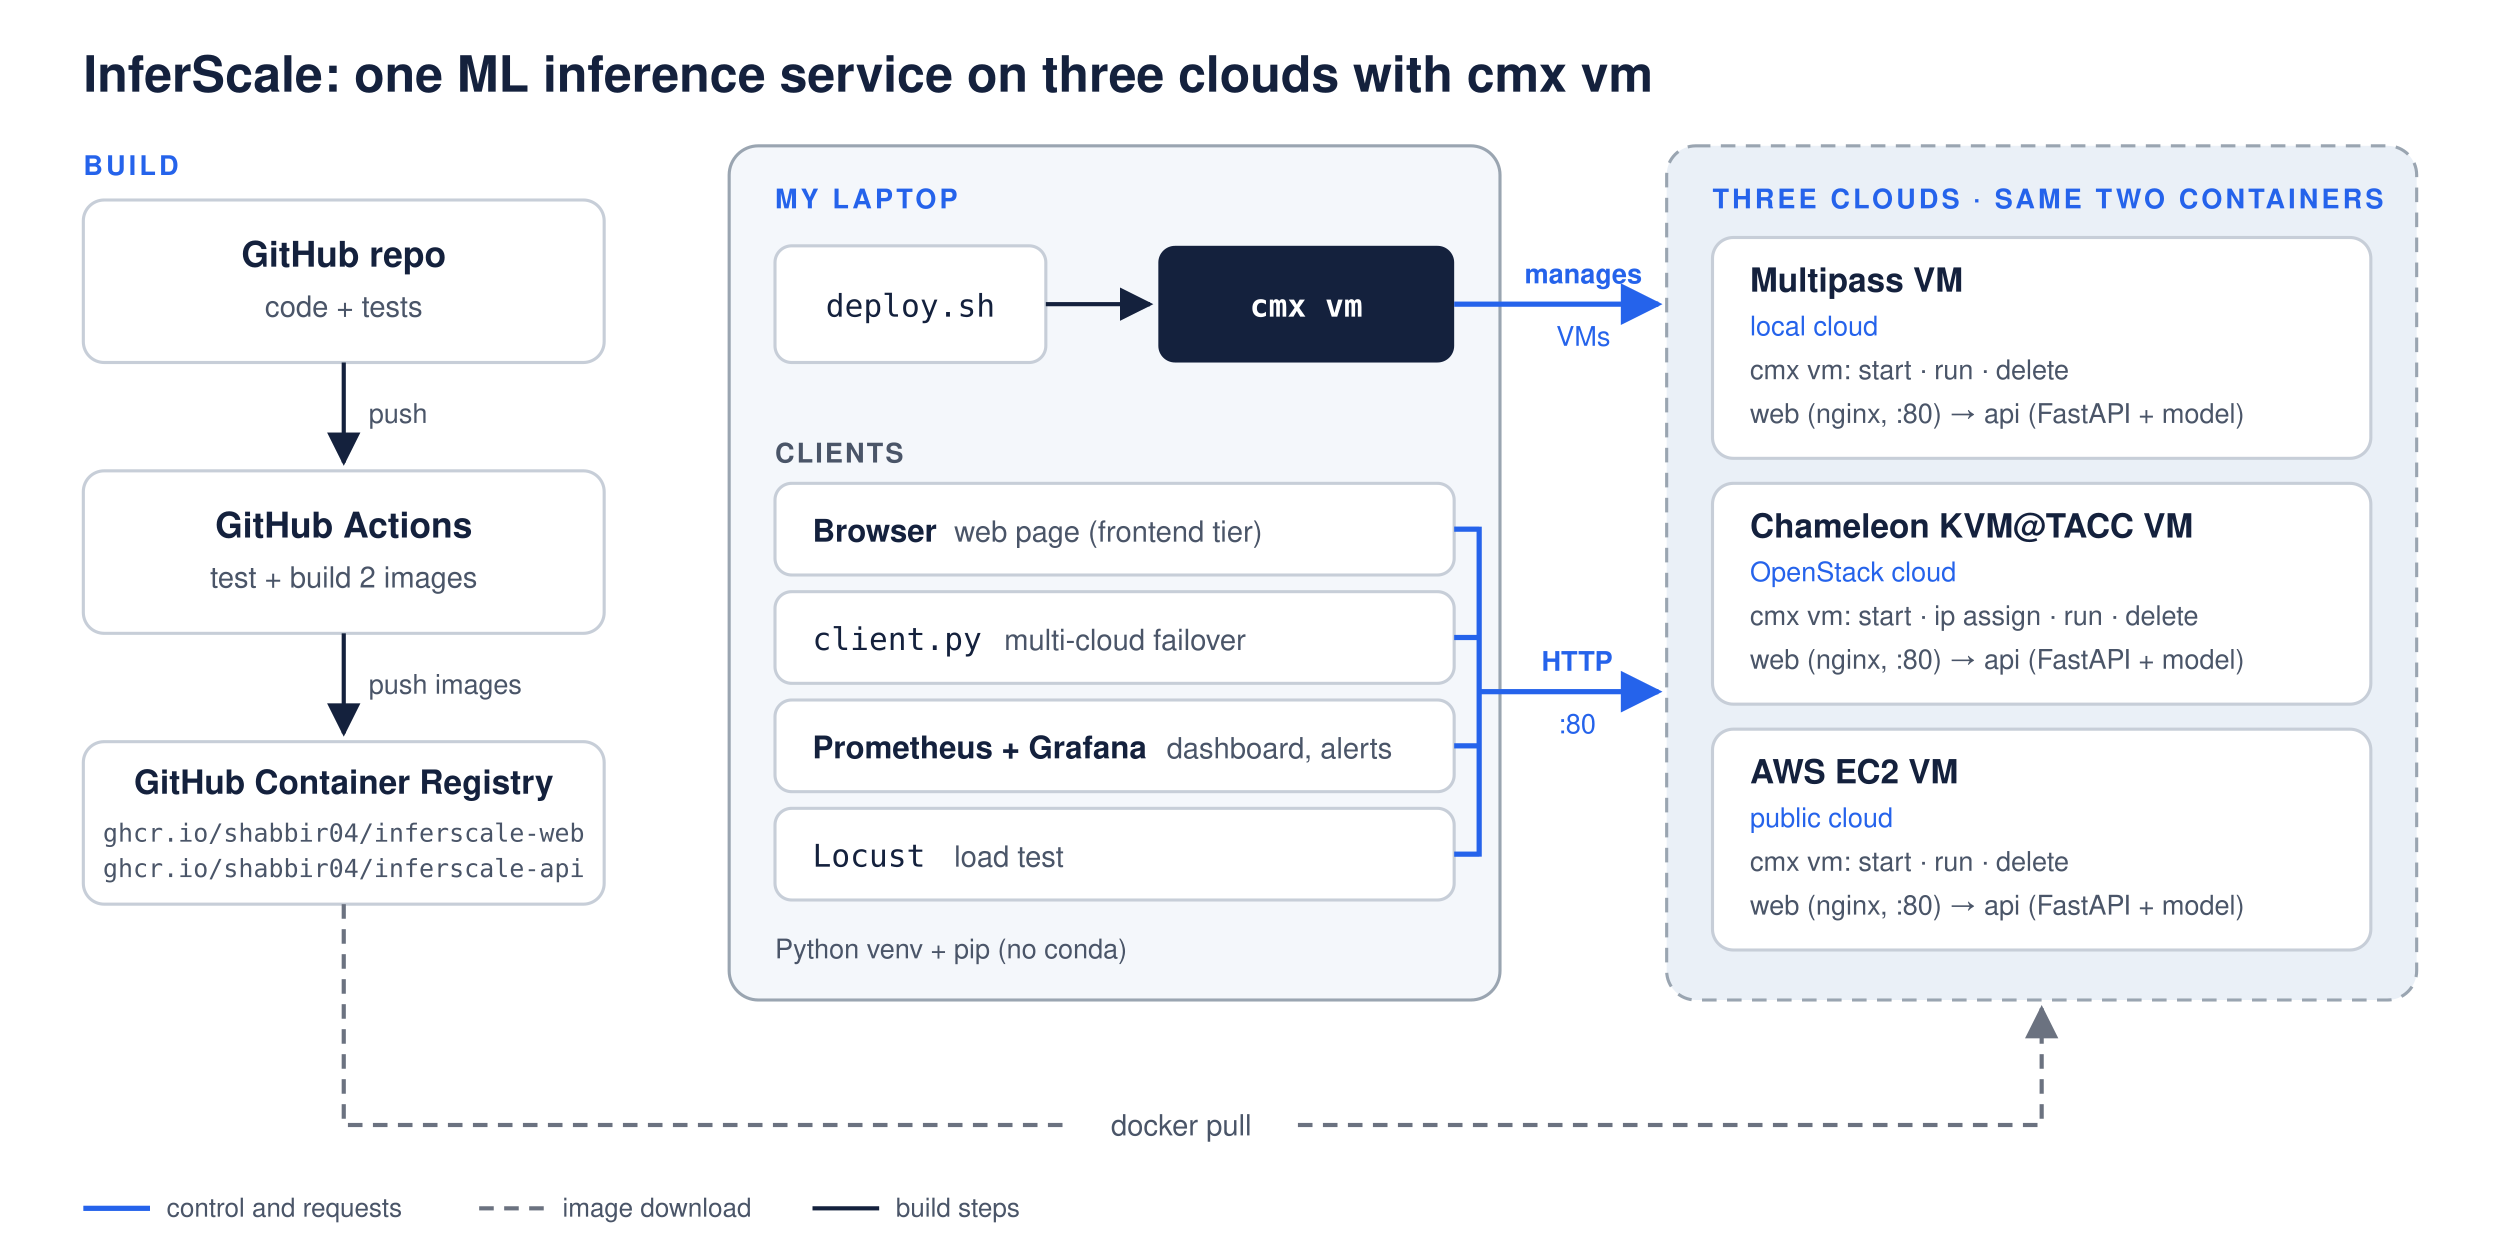
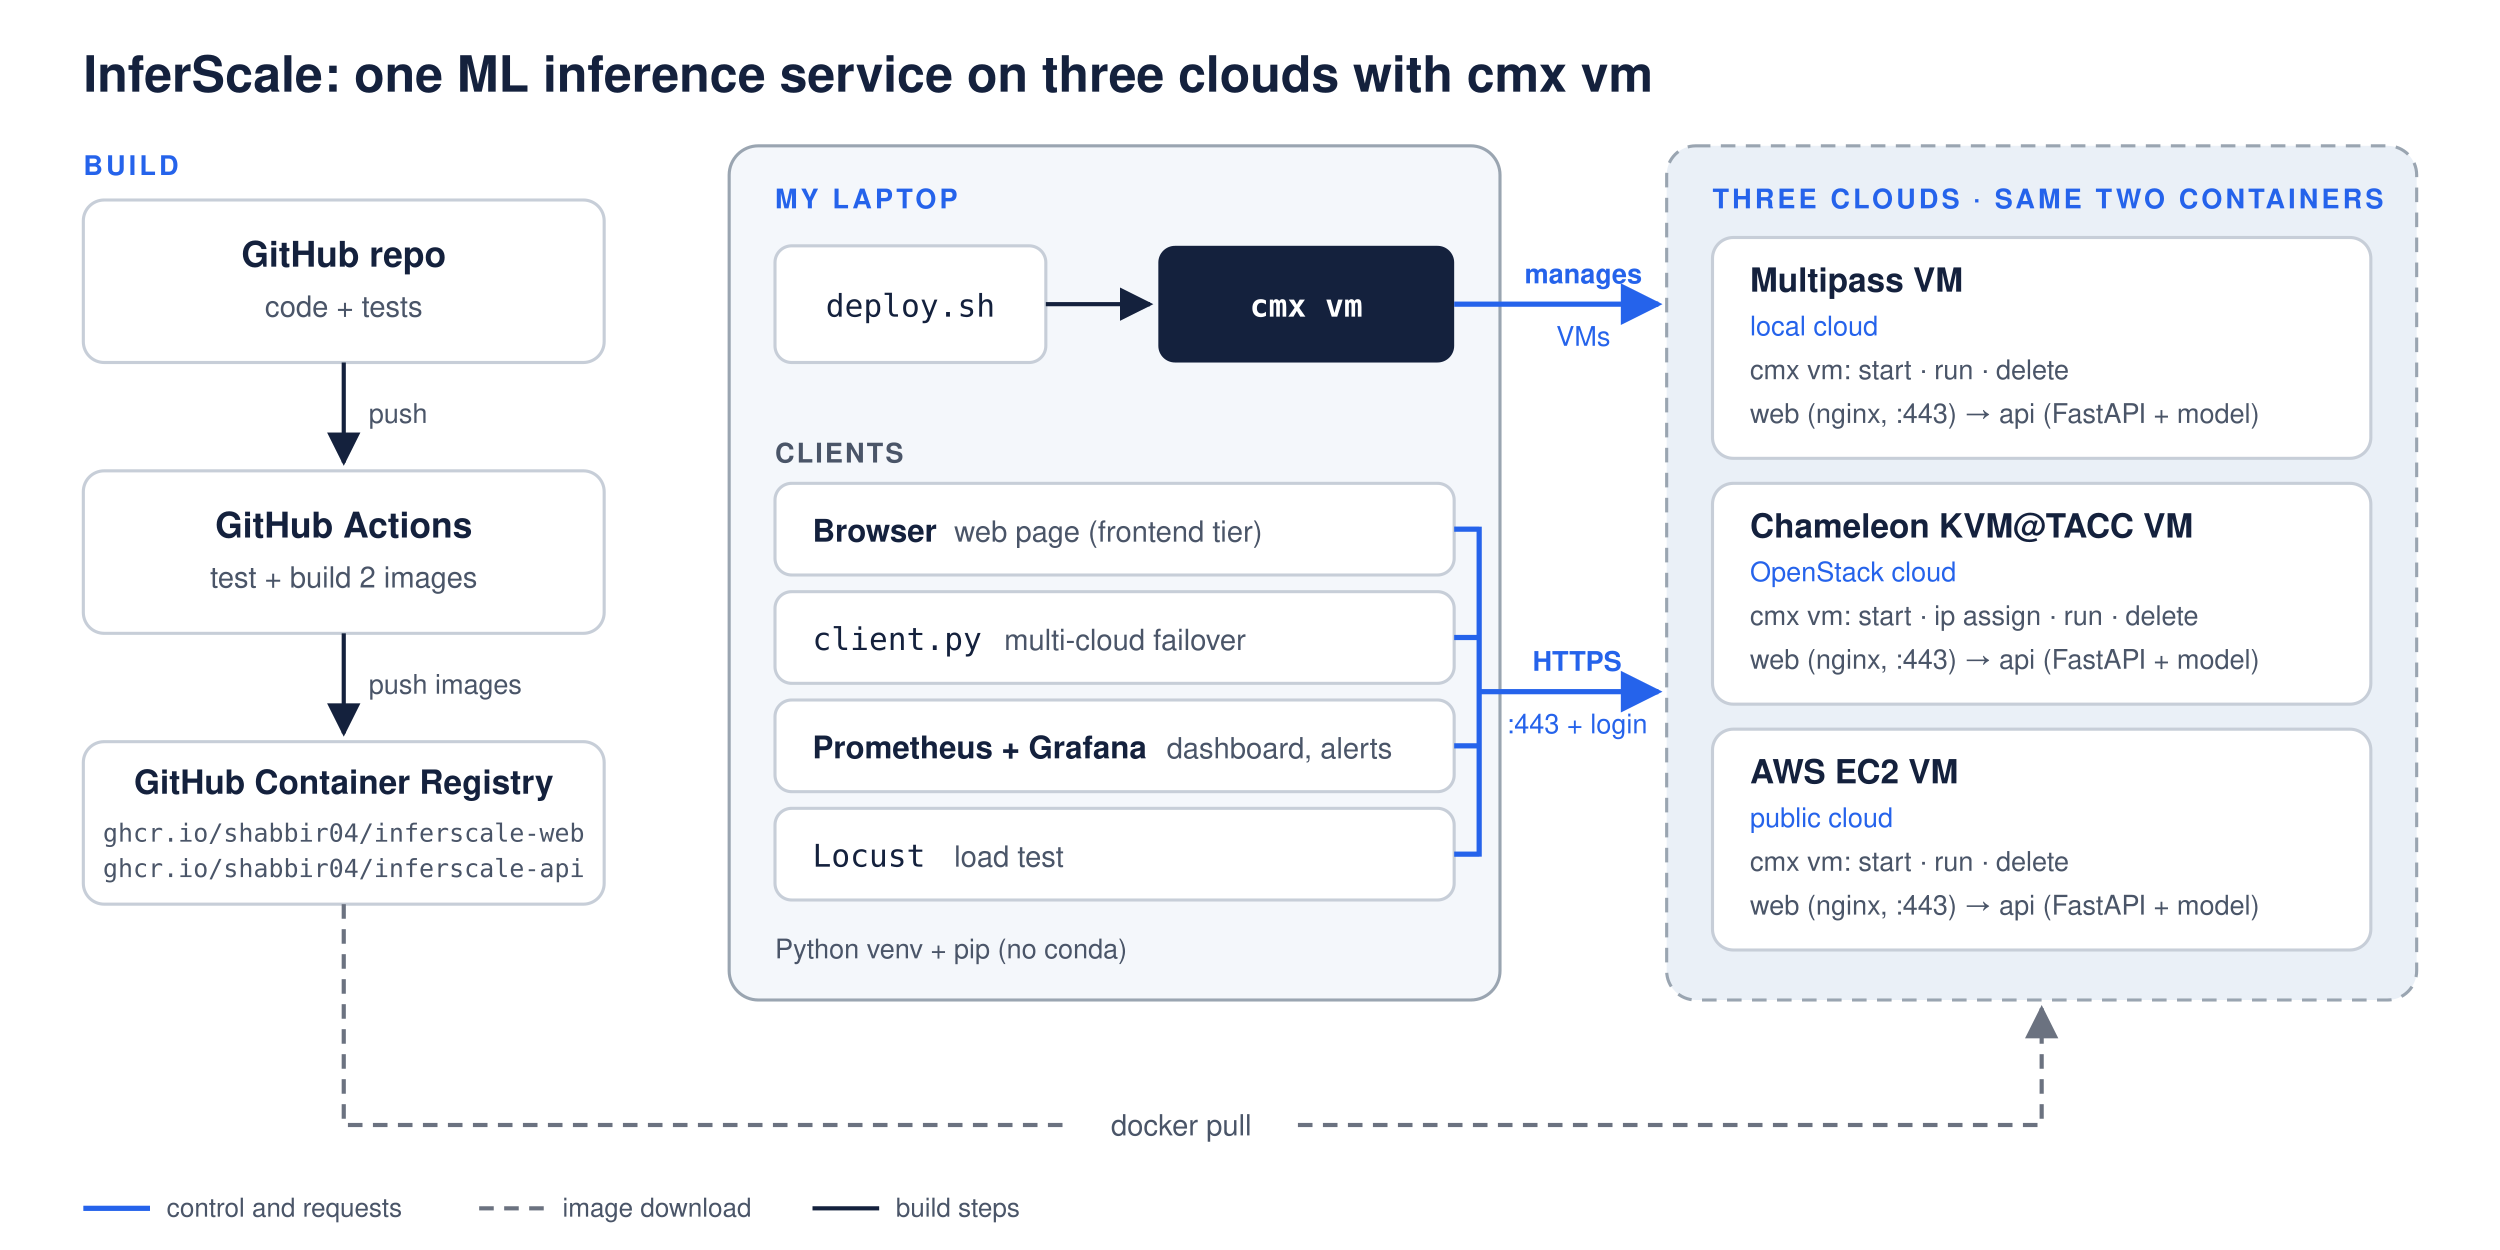
<svg xmlns="http://www.w3.org/2000/svg" viewBox="0 0 1200 600" width="1200" height="600" font-family="Helvetica, Arial, sans-serif" role="img" aria-labelledby="title desc">
  <defs>
    <marker id="arrowNavy" viewBox="0 0 10 10" refX="9" refY="5" markerWidth="8" markerHeight="8" orient="auto-start-reverse">
      <path d="M0,0 L10,5 L0,10 z" fill="#14213D" />
    </marker>
    <marker id="arrowBlue" viewBox="0 0 10 10" refX="9" refY="5" markerWidth="8" markerHeight="8" orient="auto-start-reverse">
      <path d="M0,0 L10,5 L0,10 z" fill="#2563EB" />
    </marker>
    <marker id="arrowGray" viewBox="0 0 10 10" refX="9" refY="5" markerWidth="8" markerHeight="8" orient="auto-start-reverse">
      <path d="M0,0 L10,5 L0,10 z" fill="#6B7280" />
    </marker>
  </defs>
  <rect x="0" y="0" width="1200" height="600" fill="#FFFFFF" />
  <text x="40" y="44" font-size="24" font-weight="bold" fill="#14213D">InferScale: one ML inference service on three clouds with cmx vm</text>
  <text x="40" y="84" font-size="13" font-weight="bold" fill="#2563EB" letter-spacing="1.5">BUILD</text>
  <rect x="40" y="96" width="250" height="78" rx="10" fill="#FFFFFF" stroke="#C7CED8" stroke-width="1.5" />
  <text x="165" y="128" font-size="17" font-weight="bold" fill="#14213D" text-anchor="middle">GitHub repo</text>
  <text x="165" y="152" font-size="14" fill="#4A5568" text-anchor="middle">code + tests</text>
  <line x1="165" y1="174" x2="165" y2="222" stroke="#14213D" stroke-width="2" marker-end="url(#arrowNavy)" />
  <text x="177" y="203" font-size="13" fill="#4A5568">push</text>
  <rect x="40" y="226" width="250" height="78" rx="10" fill="#FFFFFF" stroke="#C7CED8" stroke-width="1.5" />
  <text x="165" y="258" font-size="17" font-weight="bold" fill="#14213D" text-anchor="middle">GitHub Actions</text>
  <text x="165" y="282" font-size="14" fill="#4A5568" text-anchor="middle">test + build 2 images</text>
  <line x1="165" y1="304" x2="165" y2="352" stroke="#14213D" stroke-width="2" marker-end="url(#arrowNavy)" />
  <text x="177" y="333" font-size="13" fill="#4A5568">push images</text>
  <rect x="40" y="356" width="250" height="78" rx="10" fill="#FFFFFF" stroke="#C7CED8" stroke-width="1.5" />
  <text x="165" y="381" font-size="16" font-weight="bold" fill="#14213D" text-anchor="middle">GitHub Container Registry</text>
  <text x="165" y="404" font-size="12" fill="#4A5568" text-anchor="middle" font-family="Menlo, Consolas, monospace">ghcr.io/shabbir04/inferscale-web</text>
  <text x="165" y="421" font-size="12" fill="#4A5568" text-anchor="middle" font-family="Menlo, Consolas, monospace">ghcr.io/shabbir04/inferscale-api</text>
  <rect x="350" y="70" width="370" height="410" rx="14" fill="#F4F7FB" stroke="#9AA5B1" stroke-width="1.5" />
  <text x="372" y="100" font-size="13" font-weight="bold" fill="#2563EB" letter-spacing="1.5">MY LAPTOP</text>
  <rect x="372" y="118" width="130" height="56" rx="8" fill="#FFFFFF" stroke="#C7CED8" stroke-width="1.5" />
  <text x="437" y="152" font-size="15" fill="#14213D" text-anchor="middle" font-family="Menlo, Consolas, monospace">deploy.sh</text>
  <line x1="502" y1="146" x2="552" y2="146" stroke="#14213D" stroke-width="2" marker-end="url(#arrowNavy)" />
  <rect x="556" y="118" width="142" height="56" rx="8" fill="#14213D" />
  <text x="627" y="152" font-size="15" font-weight="bold" fill="#FFFFFF" text-anchor="middle" font-family="Menlo, Consolas, monospace">cmx vm</text>
  <text x="372" y="222" font-size="13" font-weight="bold" fill="#4A5568" letter-spacing="1">CLIENTS</text>
  <rect x="372" y="232" width="326" height="44" rx="8" fill="#FFFFFF" stroke="#C7CED8" stroke-width="1.5" />
  <text x="390" y="260" font-size="15" font-weight="bold" fill="#14213D">Browser</text>
  <text x="458" y="260" font-size="14" fill="#4A5568">web page (frontend tier)</text>
  <rect x="372" y="284" width="326" height="44" rx="8" fill="#FFFFFF" stroke="#C7CED8" stroke-width="1.5" />
  <text x="390" y="312" font-size="15" fill="#14213D" font-family="Menlo, Consolas, monospace">client.py</text>
  <text x="482" y="312" font-size="14" fill="#4A5568">multi-cloud failover</text>
  <rect x="372" y="336" width="326" height="44" rx="8" fill="#FFFFFF" stroke="#C7CED8" stroke-width="1.5" />
  <text x="390" y="364" font-size="15" font-weight="bold" fill="#14213D">Prometheus + Grafana</text>
  <text x="560" y="364" font-size="14" fill="#4A5568">dashboard, alerts</text>
  <rect x="372" y="388" width="326" height="44" rx="8" fill="#FFFFFF" stroke="#C7CED8" stroke-width="1.5" />
  <text x="390" y="416" font-size="15" fill="#14213D" font-family="Menlo, Consolas, monospace">Locust</text>
  <text x="458" y="416" font-size="14" fill="#4A5568">load test</text>
  <text x="372" y="460" font-size="13" fill="#4A5568">Python venv + pip (no conda)</text>
  <rect x="800" y="70" width="360" height="410" rx="14" fill="#EAF0F7" stroke="#9AA5B1" stroke-width="1.5" stroke-dasharray="7 5" />
  <text x="822" y="100" font-size="13" font-weight="bold" fill="#2563EB" letter-spacing="1.5">THREE CLOUDS · SAME TWO CONTAINERS</text>
  <rect x="822" y="114" width="316" height="106" rx="10" fill="#FFFFFF" stroke="#C7CED8" stroke-width="1.5" />
  <text x="840" y="140" font-size="16" font-weight="bold" fill="#14213D">Multipass VM</text>
  <text x="840" y="161" font-size="13" fill="#2563EB">local cloud</text>
  <text x="840" y="182" font-size="13" fill="#4A5568">cmx vm: start · run · delete</text>
-   <text x="840" y="203" font-size="13" fill="#4A5568">web (nginx, :80) → api (FastAPI + model)</text>
+   <text x="840" y="203" font-size="13" fill="#4A5568">web (nginx, :443) → api (FastAPI + model)</text>
  <rect x="822" y="232" width="316" height="106" rx="10" fill="#FFFFFF" stroke="#C7CED8" stroke-width="1.5" />
  <text x="840" y="258" font-size="16" font-weight="bold" fill="#14213D">Chameleon KVM@TACC VM</text>
  <text x="840" y="279" font-size="13" fill="#2563EB">OpenStack cloud</text>
  <text x="840" y="300" font-size="13" fill="#4A5568">cmx vm: start · ip assign · run · delete</text>
-   <text x="840" y="321" font-size="13" fill="#4A5568">web (nginx, :80) → api (FastAPI + model)</text>
+   <text x="840" y="321" font-size="13" fill="#4A5568">web (nginx, :443) → api (FastAPI + model)</text>
  <rect x="822" y="350" width="316" height="106" rx="10" fill="#FFFFFF" stroke="#C7CED8" stroke-width="1.5" />
  <text x="840" y="376" font-size="16" font-weight="bold" fill="#14213D">AWS EC2 VM</text>
  <text x="840" y="397" font-size="13" fill="#2563EB">public cloud</text>
  <text x="840" y="418" font-size="13" fill="#4A5568">cmx vm: start · run · delete</text>
-   <text x="840" y="439" font-size="13" fill="#4A5568">web (nginx, :80) → api (FastAPI + model)</text>
+   <text x="840" y="439" font-size="13" fill="#4A5568">web (nginx, :443) → api (FastAPI + model)</text>
  <line x1="698" y1="146" x2="796" y2="146" stroke="#2563EB" stroke-width="2.5" marker-end="url(#arrowBlue)" />
  <text x="760" y="136" font-size="13" font-weight="bold" fill="#2563EB" text-anchor="middle">manages</text>
  <text x="760" y="166" font-size="13" fill="#2563EB" text-anchor="middle">VMs</text>
  <path d="M698,254 L710,254 M698,306 L710,306 M698,358 L710,358 M698,410 L710,410 M710,252.8 L710,411.2" fill="none" stroke="#2563EB" stroke-width="2.5" />
  <line x1="710" y1="332" x2="796" y2="332" stroke="#2563EB" stroke-width="2.5" marker-end="url(#arrowBlue)" />
-   <text x="757" y="322" font-size="13" font-weight="bold" fill="#2563EB" text-anchor="middle">HTTP</text>
-   <text x="757" y="352" font-size="13" fill="#2563EB" text-anchor="middle">:80</text>
+   <text x="757" y="322" font-size="13" font-weight="bold" fill="#2563EB" text-anchor="middle">HTTPS</text>
+   <text x="757" y="352" font-size="13" fill="#2563EB" text-anchor="middle">:443 + login</text>
  <path d="M165,434 L165,540 L980,540 L980,484" fill="none" stroke="#6B7280" stroke-width="2" stroke-dasharray="7 5" marker-end="url(#arrowGray)" />
  <rect x="512" y="528" width="110" height="24" fill="#FFFFFF" />
  <text x="567" y="545" font-size="14" fill="#4A5568" text-anchor="middle">docker pull</text>
  <line x1="40" y1="580" x2="72" y2="580" stroke="#2563EB" stroke-width="2.5" />
  <text x="80" y="584" font-size="12.5" fill="#4A5568">control and requests</text>
  <line x1="230" y1="580" x2="262" y2="580" stroke="#6B7280" stroke-width="2" stroke-dasharray="7 5" />
  <text x="270" y="584" font-size="12.5" fill="#4A5568">image download</text>
  <line x1="390" y1="580" x2="422" y2="580" stroke="#14213D" stroke-width="2" />
  <text x="430" y="584" font-size="12.5" fill="#4A5568">build steps</text>
</svg>
